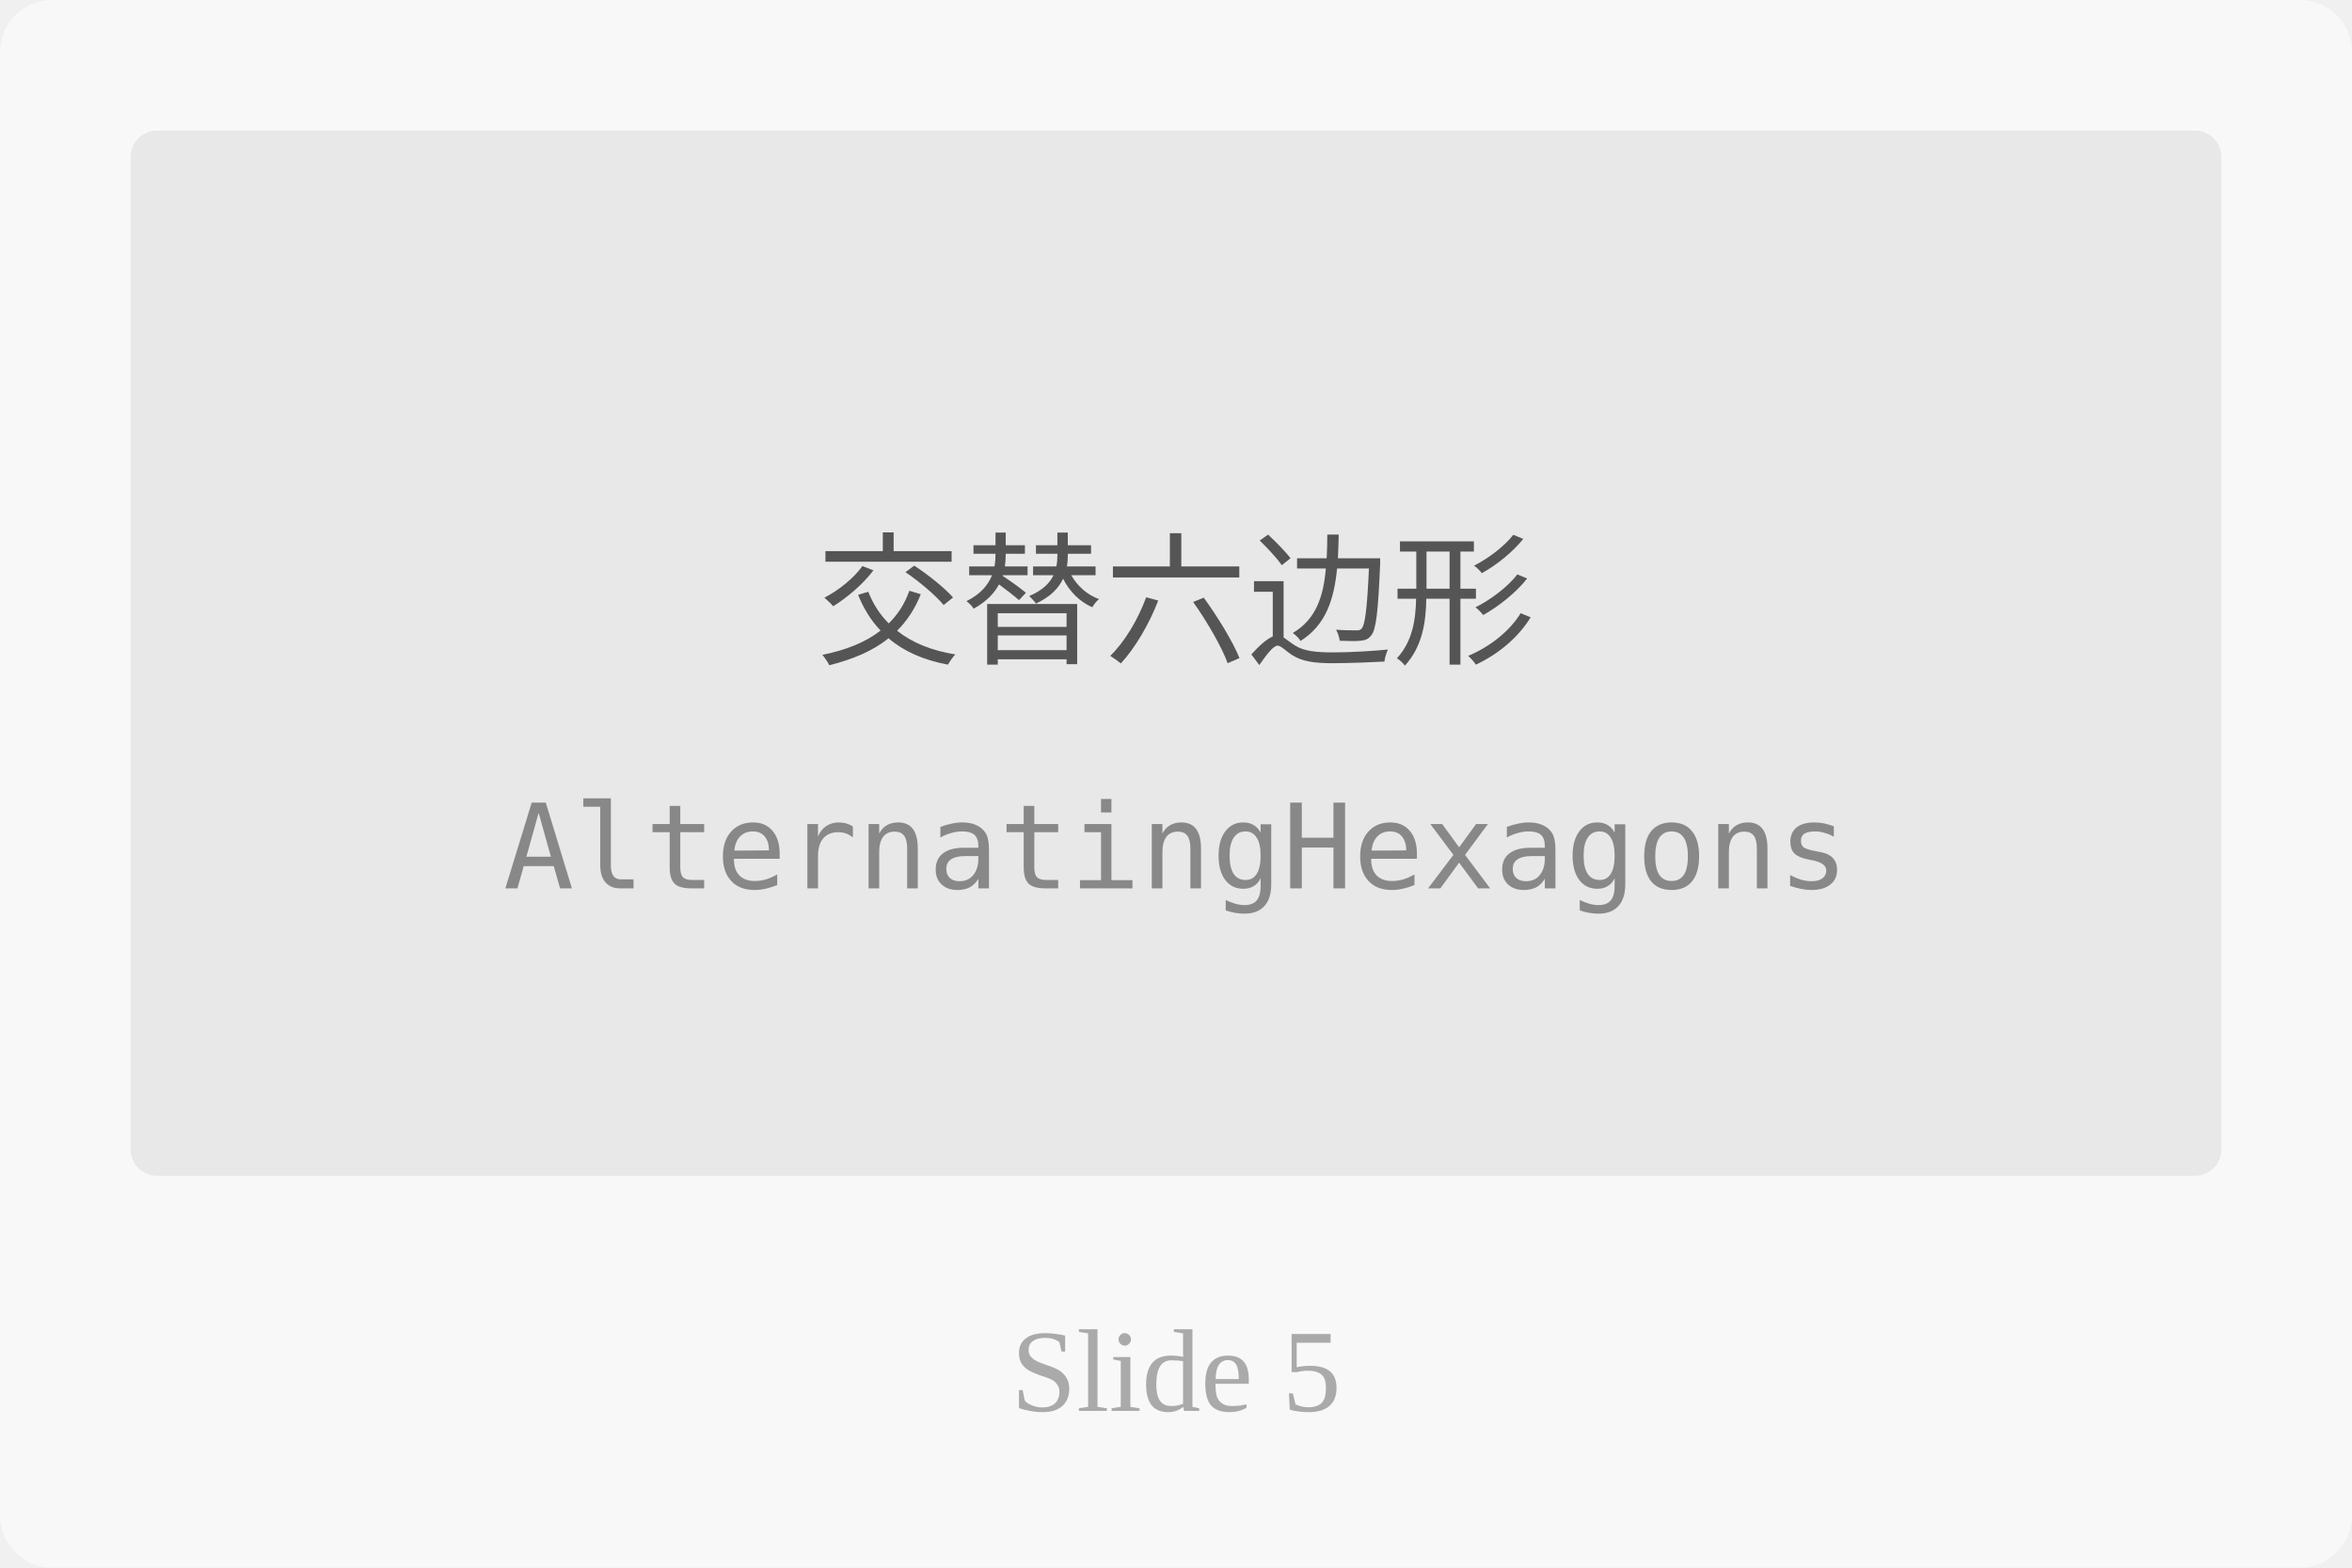
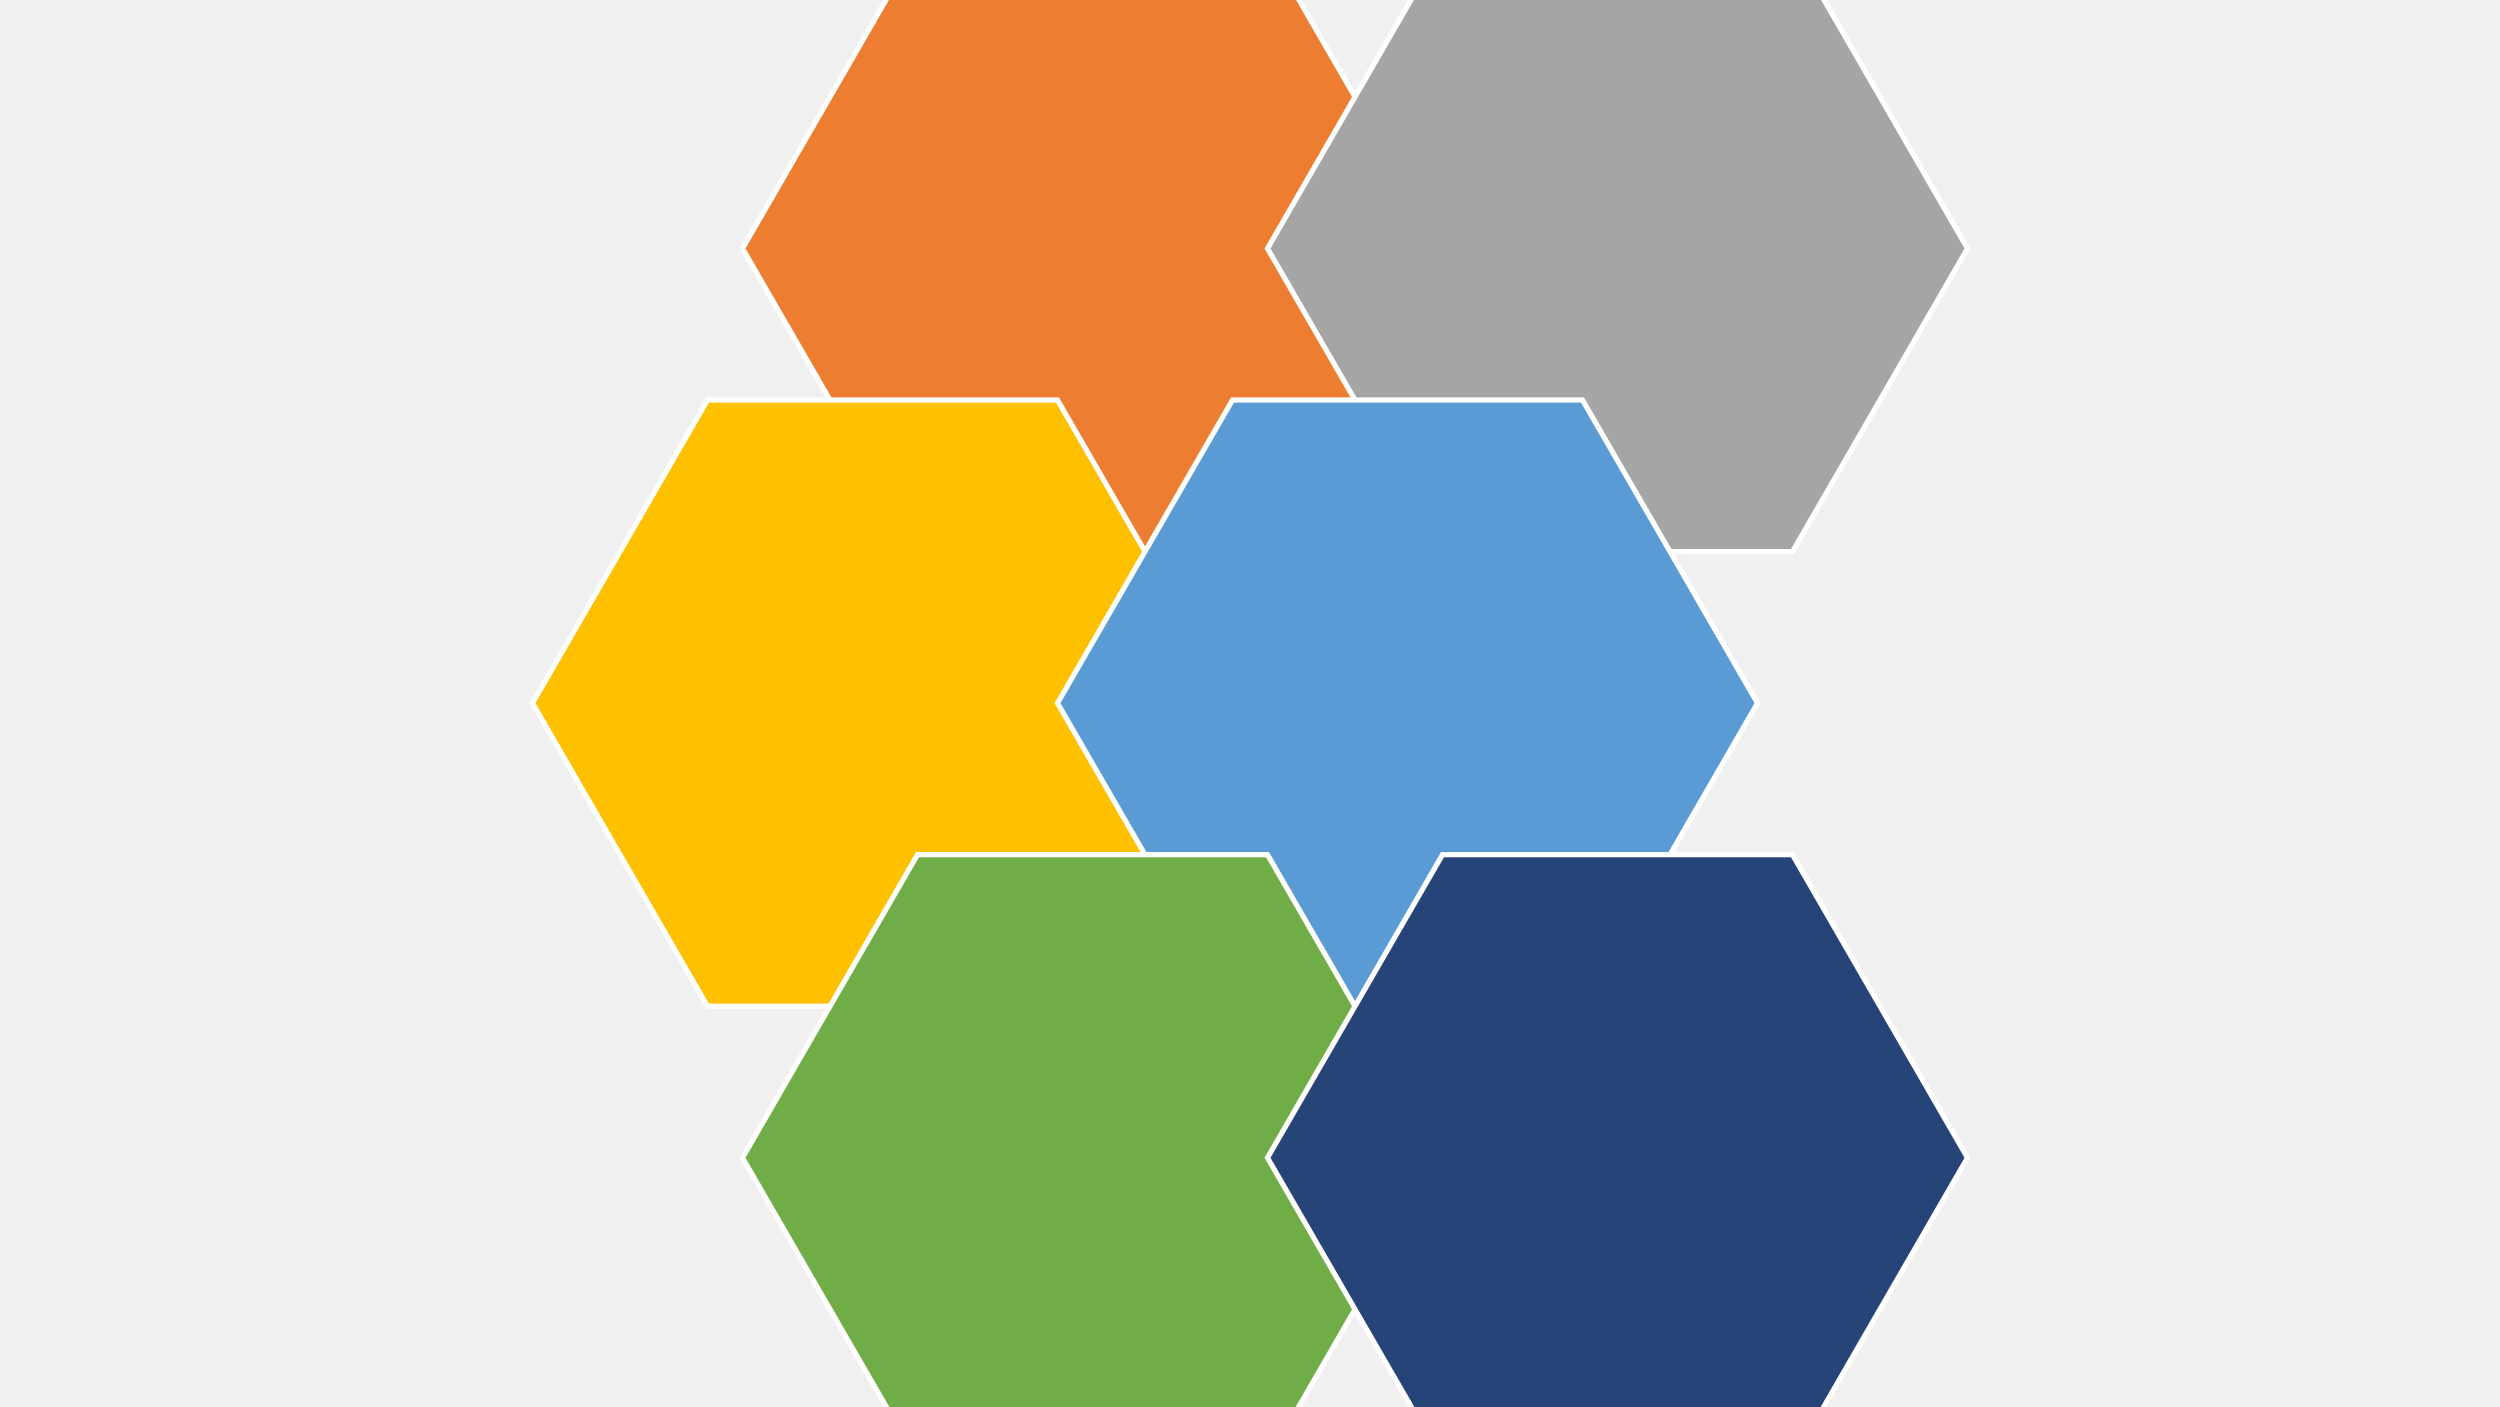
- <svg xmlns="http://www.w3.org/2000/svg" width="180" height="120" viewBox="0 0 180 120">
-   <rect fill="#f8f8f8" width="180" height="120" rx="4" />
-   <rect fill="#e8e8e8" x="10" y="10" width="160" height="80" rx="2" />
-   <text x="90" y="50" text-anchor="middle" fill="#555" font-size="11" font-family="system-ui">交替六边形</text>
-   <text x="90" y="68" text-anchor="middle" fill="#888" font-size="9" font-family="monospace">AlternatingHexagons</text>
-   <text x="90" y="108" text-anchor="middle" fill="#aaa" font-size="9">Slide 5</text>
+ <svg xmlns="http://www.w3.org/2000/svg" width="960" height="540" viewBox="0 0 960 540">
+   <polygon points="352.32,-20.976 486.72,-20.976 553.92,95.414 486.72,211.805 352.32,211.805 285.12,95.414" fill="#ED7D31" stroke="#FFFFFF" stroke-width="2" />
+   <polygon points="553.92,-20.976 688.32,-20.976 755.52,95.414 688.32,211.805 553.92,211.805 486.72,95.414" fill="#A5A5A5" stroke="#FFFFFF" stroke-width="2" />
+   <polygon points="271.68,153.61 406.08,153.61 473.28,270 406.08,386.39 271.68,386.39 204.48,270" fill="#FFC000" stroke="#FFFFFF" stroke-width="2" />
+   <polygon points="473.28,153.61 607.68,153.61 674.88,270 607.68,386.39 473.28,386.39 406.08,270" fill="#5B9BD5" stroke="#FFFFFF" stroke-width="2" />
+   <polygon points="352.32,328.195 486.72,328.195 553.92,444.586 486.72,560.976 352.32,560.976 285.12,444.586" fill="#70AD47" stroke="#FFFFFF" stroke-width="2" />
+   <polygon points="553.92,328.195 688.32,328.195 755.52,444.586 688.32,560.976 553.92,560.976 486.72,444.586" fill="#264478" stroke="#FFFFFF" stroke-width="2" />
</svg>
